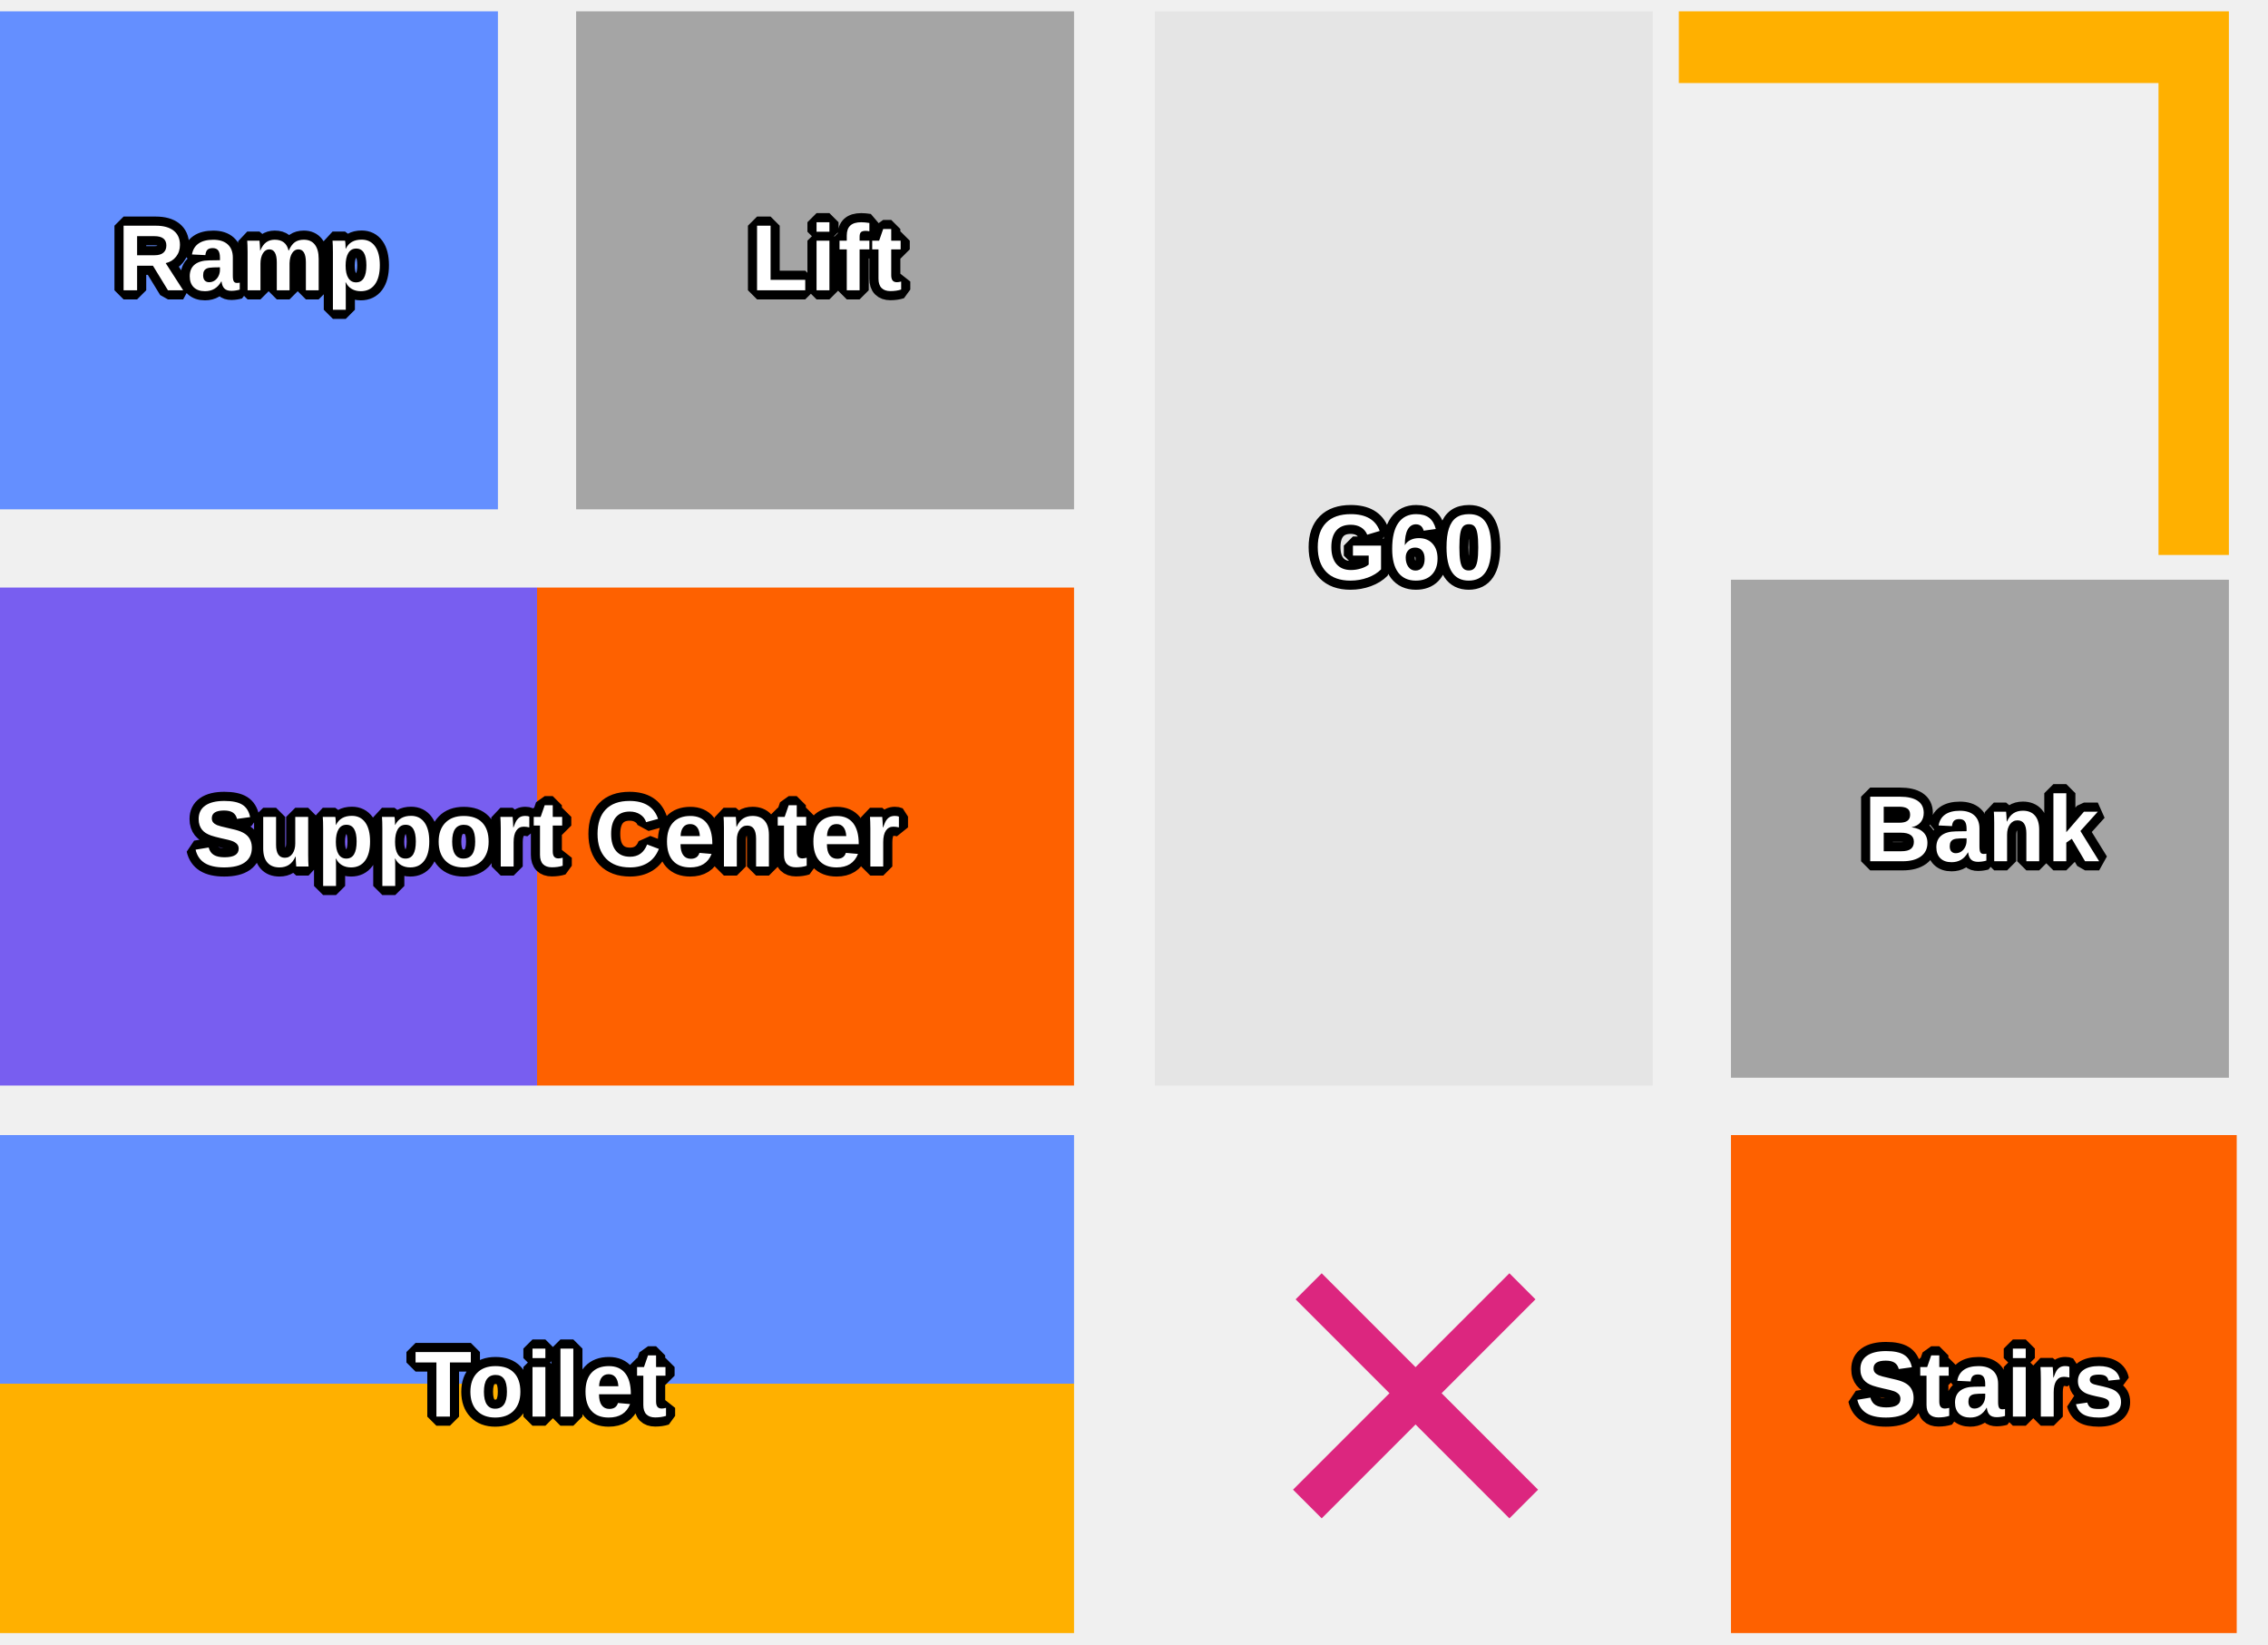
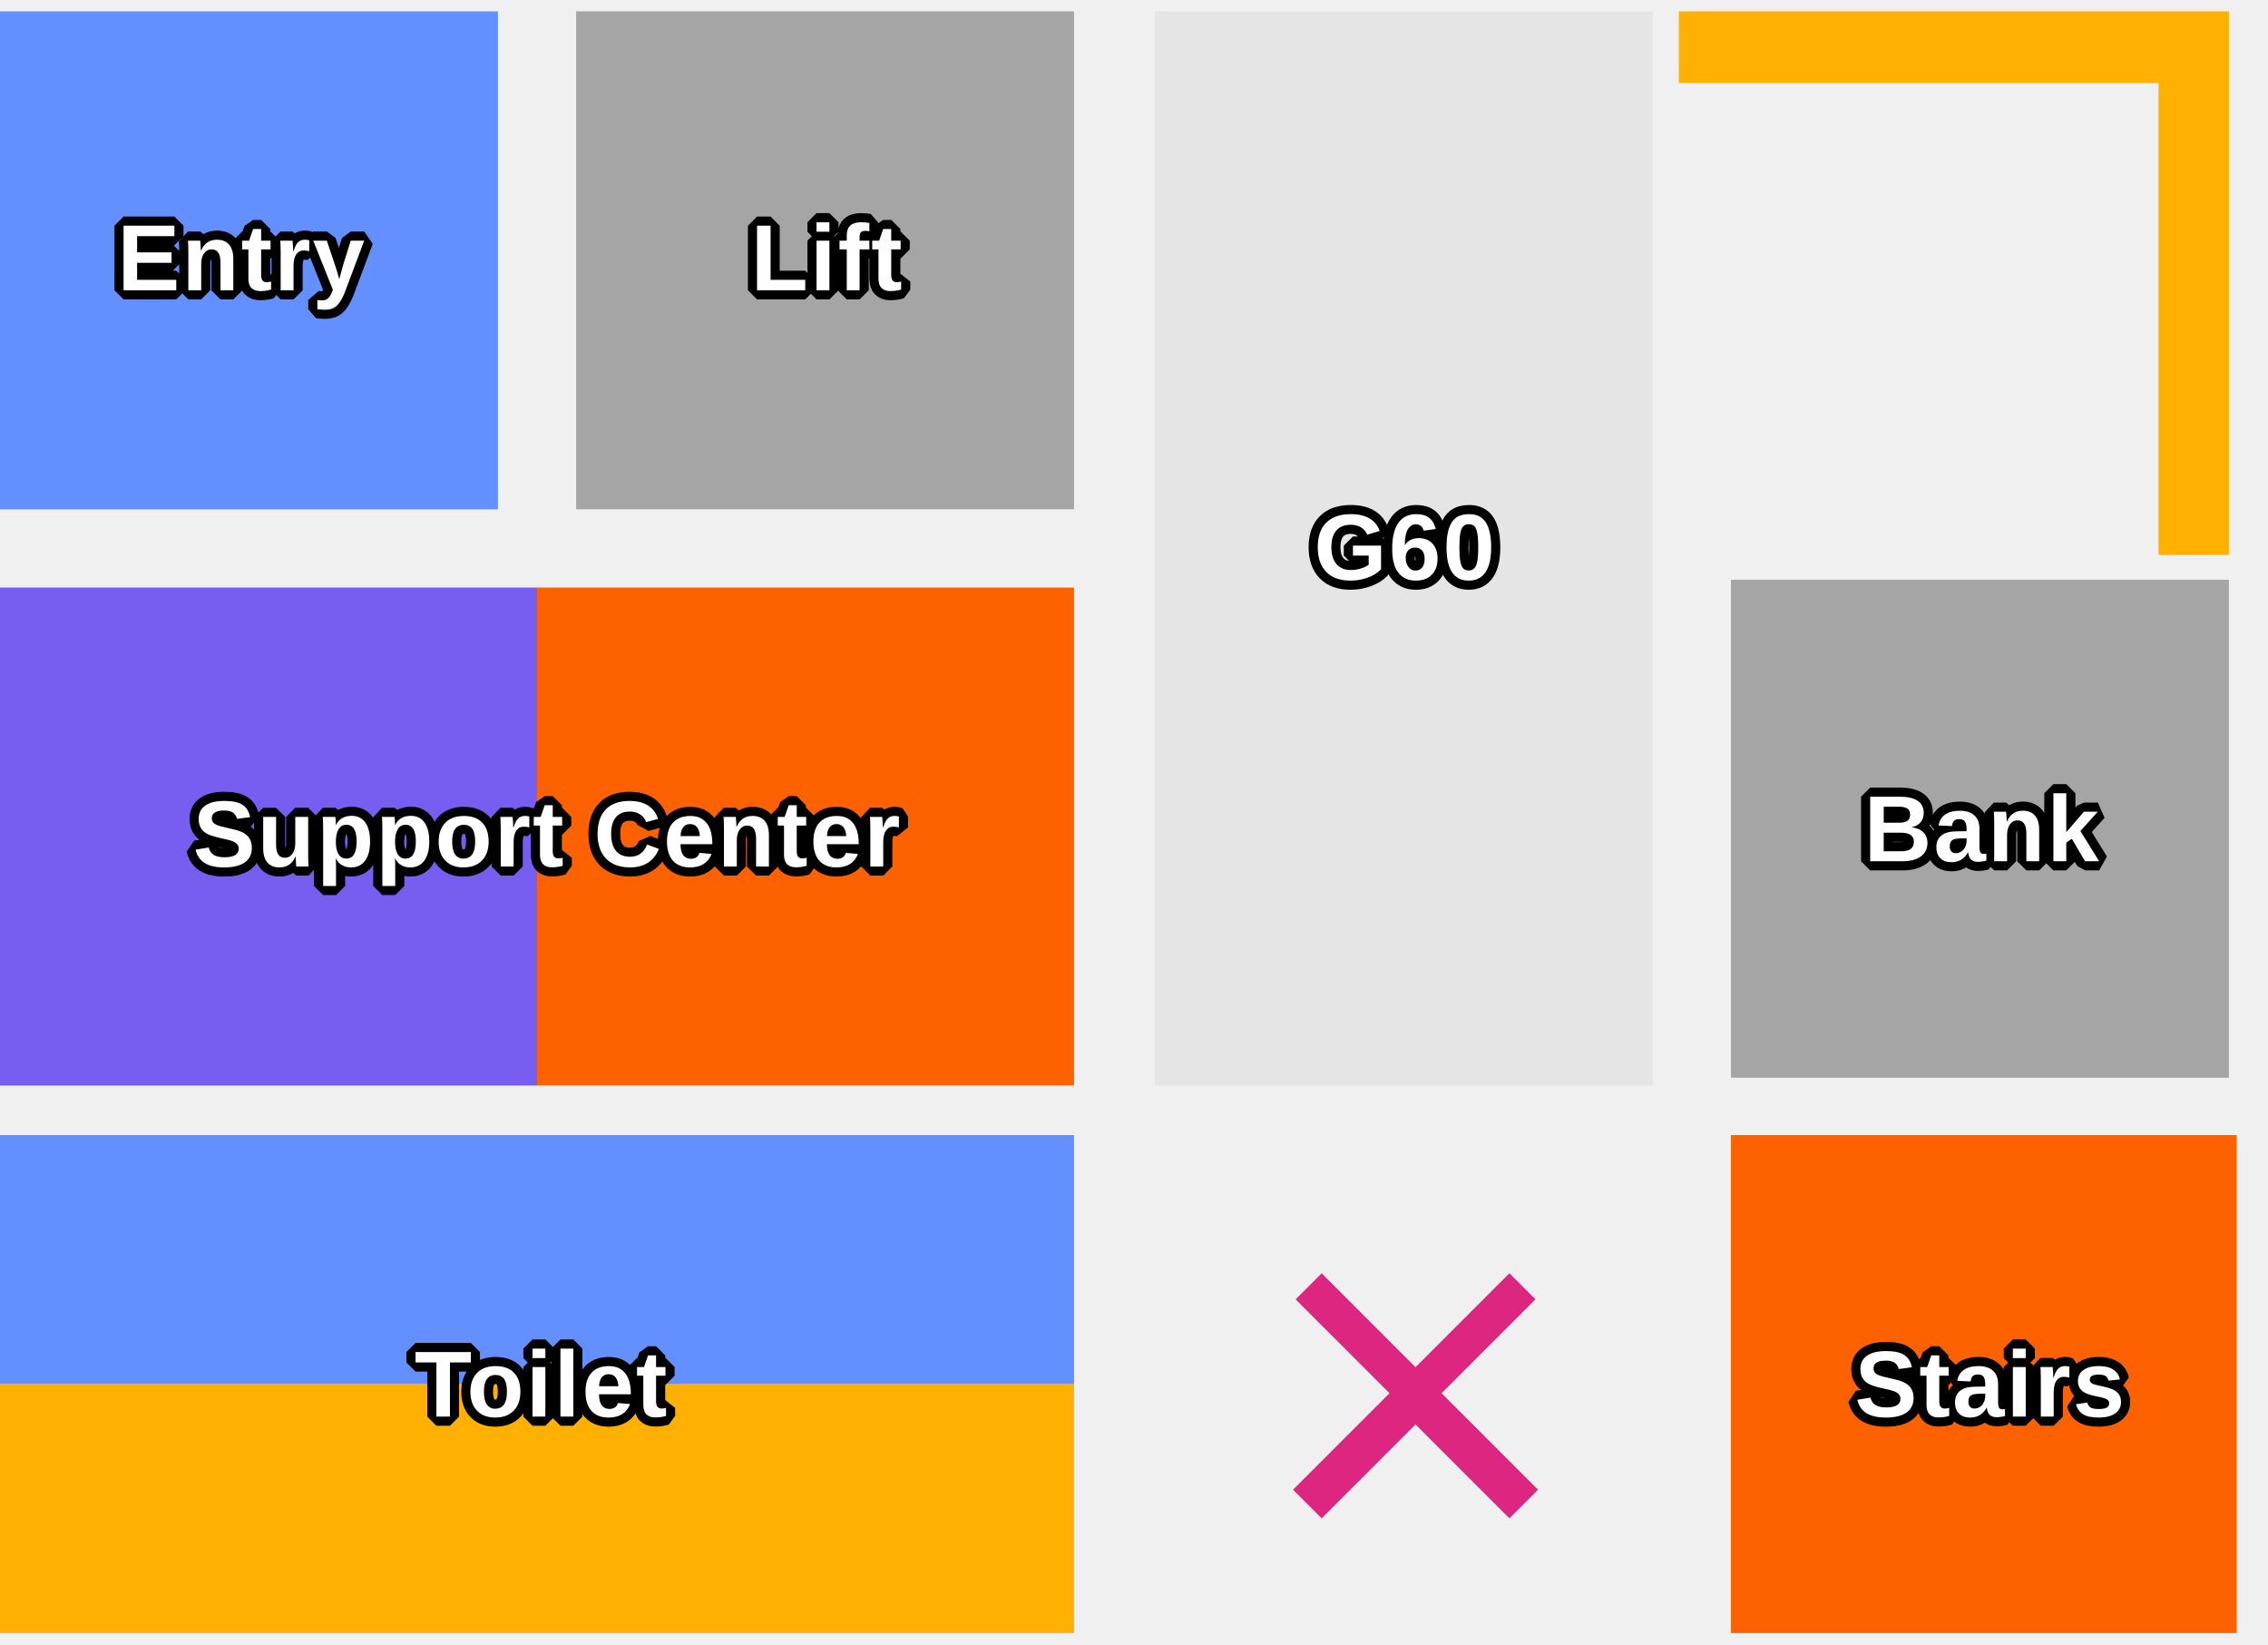
<svg xmlns="http://www.w3.org/2000/svg" xmlns:xlink="http://www.w3.org/1999/xlink" width="858" height="622" viewBox="0 0 870 622">
  <defs>
-     <pattern id="pattern--ramp" x="0" y="0" width="20" height="20" patternUnits="userSpaceOnUse">
-       <rect class="ramp" x="5" y="0" width="15" height="15" />
+     <pattern id="pattern--entry" x="0" y="0" width="20" height="20" patternUnits="userSpaceOnUse">
+       <rect class="entry" x="5" y="0" width="15" height="15" />
    </pattern>
    <pattern id="pattern--lift" x="0" y="0" width="0.1%" height="0.1%" patternUnits="userSpaceOnUse">
      <circle class="lift" cx="0.05%" cy="0.05%" r="0.035%" />
    </pattern>
    <pattern id="pattern--reserved" x="0" y="0" width="20" height="20" patternUnits="userSpaceOnUse" viewBox="56 -254 112 190">
      <g id="hexagon" class="obstacle">
        <path d="M168-127.1c0.5,0,1,0.1,1.3,0.3l53.4,30.5c0.7,0.4,1.3,1.4,1.3,2.2v61c0,0.8-0.6,1.8-1.3,2.2L169.3-0.3 c-0.7,0.4-1.9,0.4-2.6,0l-53.4-30.5c-0.7-0.4-1.3-1.4-1.3-2.2v-61c0-0.8,0.6-1.8,1.3-2.2l53.4-30.5C167-127,167.5-127.1,168-127.1 L168-127.1z" />
        <path d="M112-222.5c0.5,0,1,0.1,1.3,0.3l53.4,30.5c0.7,0.4,1.3,1.4,1.3,2.2v61c0,0.8-0.6,1.8-1.3,2.2l-53.4,30.5 c-0.7,0.4-1.9,0.4-2.6,0l-53.4-30.5c-0.7-0.4-1.3-1.4-1.3-2.2v-61c0-0.8,0.6-1.8,1.3-2.2l53.4-30.5 C111-222.4,111.5-222.5,112-222.5L112-222.5z" />
        <path d="M168-317.8c0.5,0,1,0.1,1.3,0.3l53.4,30.5c0.7,0.4,1.3,1.4,1.3,2.2v61c0,0.8-0.6,1.8-1.3,2.2L169.3-191 c-0.7,0.4-1.9,0.4-2.6,0l-53.4-30.5c-0.7-0.4-1.3-1.4-1.3-2.2v-61c0-0.8,0.6-1.8,1.3-2.2l53.4-30.5 C167-317.7,167.5-317.8,168-317.8L168-317.8z" />
      </g>
    </pattern>
    <pattern id="pattern--stairs" x="0" y="0" patternUnits="userSpaceOnUse" width="100" height="180" viewBox="0 0 10 18">
      <g id="chevron" class="stairs">
        <path d="M0 0l5 3v5l-5 -3z" />
        <path d="M10 0l-5 3v5l5 -3" />
      </g>
      <use x="0" y="9" xlink:href="#chevron" />
    </pattern>
    <pattern id="pattern--inactive" x="0" y="0" width="40" height="40" patternUnits="userSpaceOnUse" patternTransform="rotate(45)">
      <rect class="inactive" x="0" y="0" width="30" height="30" />
    </pattern>
    <pattern id="pattern--toilet" x="0" y="0" width="40" height="40" patternUnits="userSpaceOnUse">
      <rect class="toilet" x="0" y="0" width="40" height="40" />
    </pattern>
    <pattern id="pattern--support-center" x="0" y="0" width="40" height="40" patternUnits="userSpaceOnUse">
      <rect class="support-center" x="0" y="0" width="40" height="40" />
    </pattern>
-     <linearGradient id="gradient--ramp">
+     <linearGradient id="gradient--entry">
      <stop offset="0%" stop-color="#648FFF" />
      <stop offset="100%" stop-color="#648FFF" />
    </linearGradient>
    <linearGradient id="gradient--lift">
      <stop offset="0%" stop-color="#785EF0" />
      <stop offset="100%" stop-color="#785EF0" />
    </linearGradient>
    <linearGradient id="gradient--obstacle">
      <stop offset="0%" stop-color="#DC267F" />
      <stop offset="100%" stop-color="#DC267F" />
    </linearGradient>
    <linearGradient id="gradient--stairs">
      <stop offset="0%" stop-color="#FE6100" />
      <stop offset="100%" stop-color="#FE6100" />
    </linearGradient>
    <linearGradient id="gradient--tactile">
      <stop offset="0%" stop-color="#FFB000" />
      <stop offset="100%" stop-color="#FFB000" />
    </linearGradient>
    <linearGradient id="gradient--inactive">
      <stop offset="0%" stop-color="#a5a5a5" />
      <stop offset="100%" stop-color="#a5a5a5" />
    </linearGradient>
    <linearGradient id="gradient--unlisted">
      <stop offset="0%" stop-color="#e5e5e5" />
      <stop offset="100%" stop-color="#e5e5e5" />
    </linearGradient>
    <linearGradient id="gradient--toilet" gradientTransform="rotate(90)">
      <stop offset="0%" stop-color="#648FFF" />
      <stop offset="50%" stop-color="#648FFF" />
      <stop offset="50%" stop-color="#FFB000" />
      <stop offset="100%" stop-color="#FFB000" />
    </linearGradient>
    <linearGradient id="gradient--support-center">
      <stop offset="0%" stop-color="#785EF0" />
      <stop offset="50%" stop-color="#785EF0" />
      <stop offset="50%" stop-color="#FE6100" />
      <stop offset="100%" stop-color="#FE6100" />
    </linearGradient>
  </defs>
  <style>
        /*
            Base Functionality
                These CSS values provide a rudimentary level of accessibility to indoor maps. This is in the case that
                a user opens the raw SVG in their browser, without any assistive tools. 
        */

        /* Font Controller */
        [data-layer-type="txt"] {
            font-weight: bold;
            font-size: 36px;
            font-family: Arial;
            letter-spacing: 0.02em;
            fill: white;
            paint-order: stroke;
            stroke: #000000;
            stroke-width: 7px;
            stroke-linecap: butt;
            stroke-linejoin: bevel;
        }

        /* Color Controller */
-         .ramp {
-             fill: url(#gradient--ramp)
-         }
- 
-         [data-layer-pattern="1"] [data-layer-state="1"].ramp {
-             fill: url(#pattern--ramp)
+         .entry {
+             fill: url(#gradient--entry)
+         }
+ 
+         [data-layer-pattern="1"] [data-layer-state="1"].entry {
+             fill: url(#pattern--entry)
        }

        .lift {
            fill: url(#gradient--lift)
        }

        [data-layer-pattern="1"] [data-layer-state="1"].lift{
            fill: url(#pattern--lift)
        }

        .obstacle {
            fill: url(#gradient--obstacle)
        }

        .stairs{
            fill: url(#gradient--stairs)
        }

        [data-layer-pattern="1"] [data-layer-state="1"].stairs {
            fill: url(#pattern--stairs)
        }

        .tactile{
            fill: url(#gradient--tactile)
        }

        .toilet{
            fill: url(#gradient--toilet)
        }

        [data-layer-pattern="1"] [data-layer-state="1"].toilet {
            fill: url(#pattern--toilet)
        }

        .support-center{
            fill: url(#gradient--support-center)
        }

        [data-layer-pattern="1"] [data-layer-state="1"].support-center {
            fill: url(#pattern--support-center)
        }

        [data-layer-state="0"], .inactive {
            fill: url(#gradient--inactive) 
        }

        // Do not activate pattern on obstacle or tactile flooring as the icon is
        // significant differientiation
        [data-layer-pattern="1"] [data-layer-state="0"]:not(.obstacle):not(.tactile) {
            fill: url(#pattern--inactive)
        }

        .unlisted {
            fill: url(#gradient--unlisted)
        }

        [data-layer-type="layer"]:focus path {
            fill: black;
        }

        /* Focus Controller */
        [data-layer-type="layer"]:focus path{
            animation: focus-flash 3s infinite;
        }

        @keyframes focus-flash {
            50% {
                fill: white;
            }          
        }
    </style>
  <g data-layer-pattern="0" data-layer-type="root">
    <g id="bank-001" class="inactive" data-layer-type="layer" data-layer-state="0" tabindex="2" role="img" aria-labelledby="bank-001--title" aria-describedby="bank-001--desc">
      <path data-layer-type="bg" d="M855 218H664V409H855V218Z" />
      <text data-layer-type="txt" xml:space="preserve">
        <tspan x="715" y="325.98">Bank</tspan>
      </text>
    </g>
    <g id="g60-001" class="unlisted" data-layer-type="layer" data-layer-state="-1" tabindex="2" role="img" aria-labelledby="g60-001--title" aria-describedby="g60-001--desc">
      <path data-layer-type="bg" d="M634 0H443V412H634V0Z" />
      <text data-layer-type="txt" xml:space="preserve">
        <tspan x="504" y="217.98">G60</tspan>
      </text>
    </g>
    <g id="lift-001" class="lift" data-layer-type="layer" data-layer-state="0" data-layer-flag="4" tabindex="1" role="img" aria-labelledby="lift-001--title" aria-describedby="lift-001--desc">
      <path data-layer-type="bg" d="M412 0H221V191H412V0Z" />
      <text data-layer-type="txt" xml:space="preserve">
        <tspan x="288" y="106.98">Lift</tspan>
      </text>
    </g>
    <g id="support-center-001" class="support-center" data-layer-type="layer" data-layer-state="1" data-layer-flag="16" tabindex="1" role="img" aria-labelledby="support-center-001--title" aria-describedby="support-center-001--desc">
      <path data-layer-type="bg" d="M412 221H0V412H412V221Z" />
      <text data-layer-type="txt" xml:space="preserve">
        <tspan x="74" y="327.98">Support Center</tspan>
      </text>
    </g>
    <g id="toilet-001" class="toilet" data-layer-type="layer" data-layer-state="1" data-layer-flag="8" tabindex="1" role="img" aria-labelledby="toilet-001--title" aria-describedby="toilet-001--desc">
      <path data-layer-type="bg" d="M412 431H0V622H412V431Z" />
      <text data-layer-type="txt" xml:space="preserve">
        <tspan x="159" y="538.98">Toilet</tspan>
      </text>
    </g>
-     <g id="ramp-001" class="ramp" data-layer-type="layer" data-layer-state="1" data-layer-flag="16" tabindex="1" role="img" aria-labelledby="ramp-001--title" aria-describedby="ramp-001--desc">
+     <g id="entry-001" class="entry" data-layer-type="layer" data-layer-state="1" data-layer-flag="16" tabindex="1" role="img" aria-labelledby="entry-001--title" aria-describedby="entry-001--desc">
      <path data-layer-type="bg" d="M191 0H0V191H191V0Z" />
      <text data-layer-type="txt" xml:space="preserve">
-         <tspan x="45" y="106.98">Ramp</tspan>
+         <tspan x="45" y="106.98">Entry</tspan>
      </text>
    </g>
    <g id="tactile-001" class="tactile" data-layer-type="layer" data-layer-state="1" data-layer-flag="3" tabindex="1" role="img" aria-labelledby="tactile-001--title" aria-describedby="tactile-001--desc">
      <path data-layer-type="bg" d="M644 27.5V0H855V208.5H828V27.5H644Z" />
    </g>
    <g id="stairs-001" class="stairs" data-layer-type="layer" data-layer-state="1" data-layer-flag="5" tabindex="1" role="img" aria-labelledby="stairs-001--title" aria-describedby="stairs-001--desc">
      <path data-layer-type="bg" d="M858 431H664V622H858V431Z" />
      <text data-layer-type="txt" xml:space="preserve">
        <tspan x="711.438" y="538.98">Stairs</tspan>
      </text>
    </g>
    <g id="obstacle-001" class="obstacle" data-layer-type="layer" data-layer-state="1" data-layer-flag="6" tabindex="1" role="img" aria-labelledby="obstacle-001--title" aria-describedby="obstacle-001--desc">
      <path data-layer-type="bg" d="M543 520L507 484L497 494L533 530L496 567L507 578L543 542L579 578L590 567L553 530L589 494L579 484L543 520Z" />
    </g>
  </g>
</svg>
